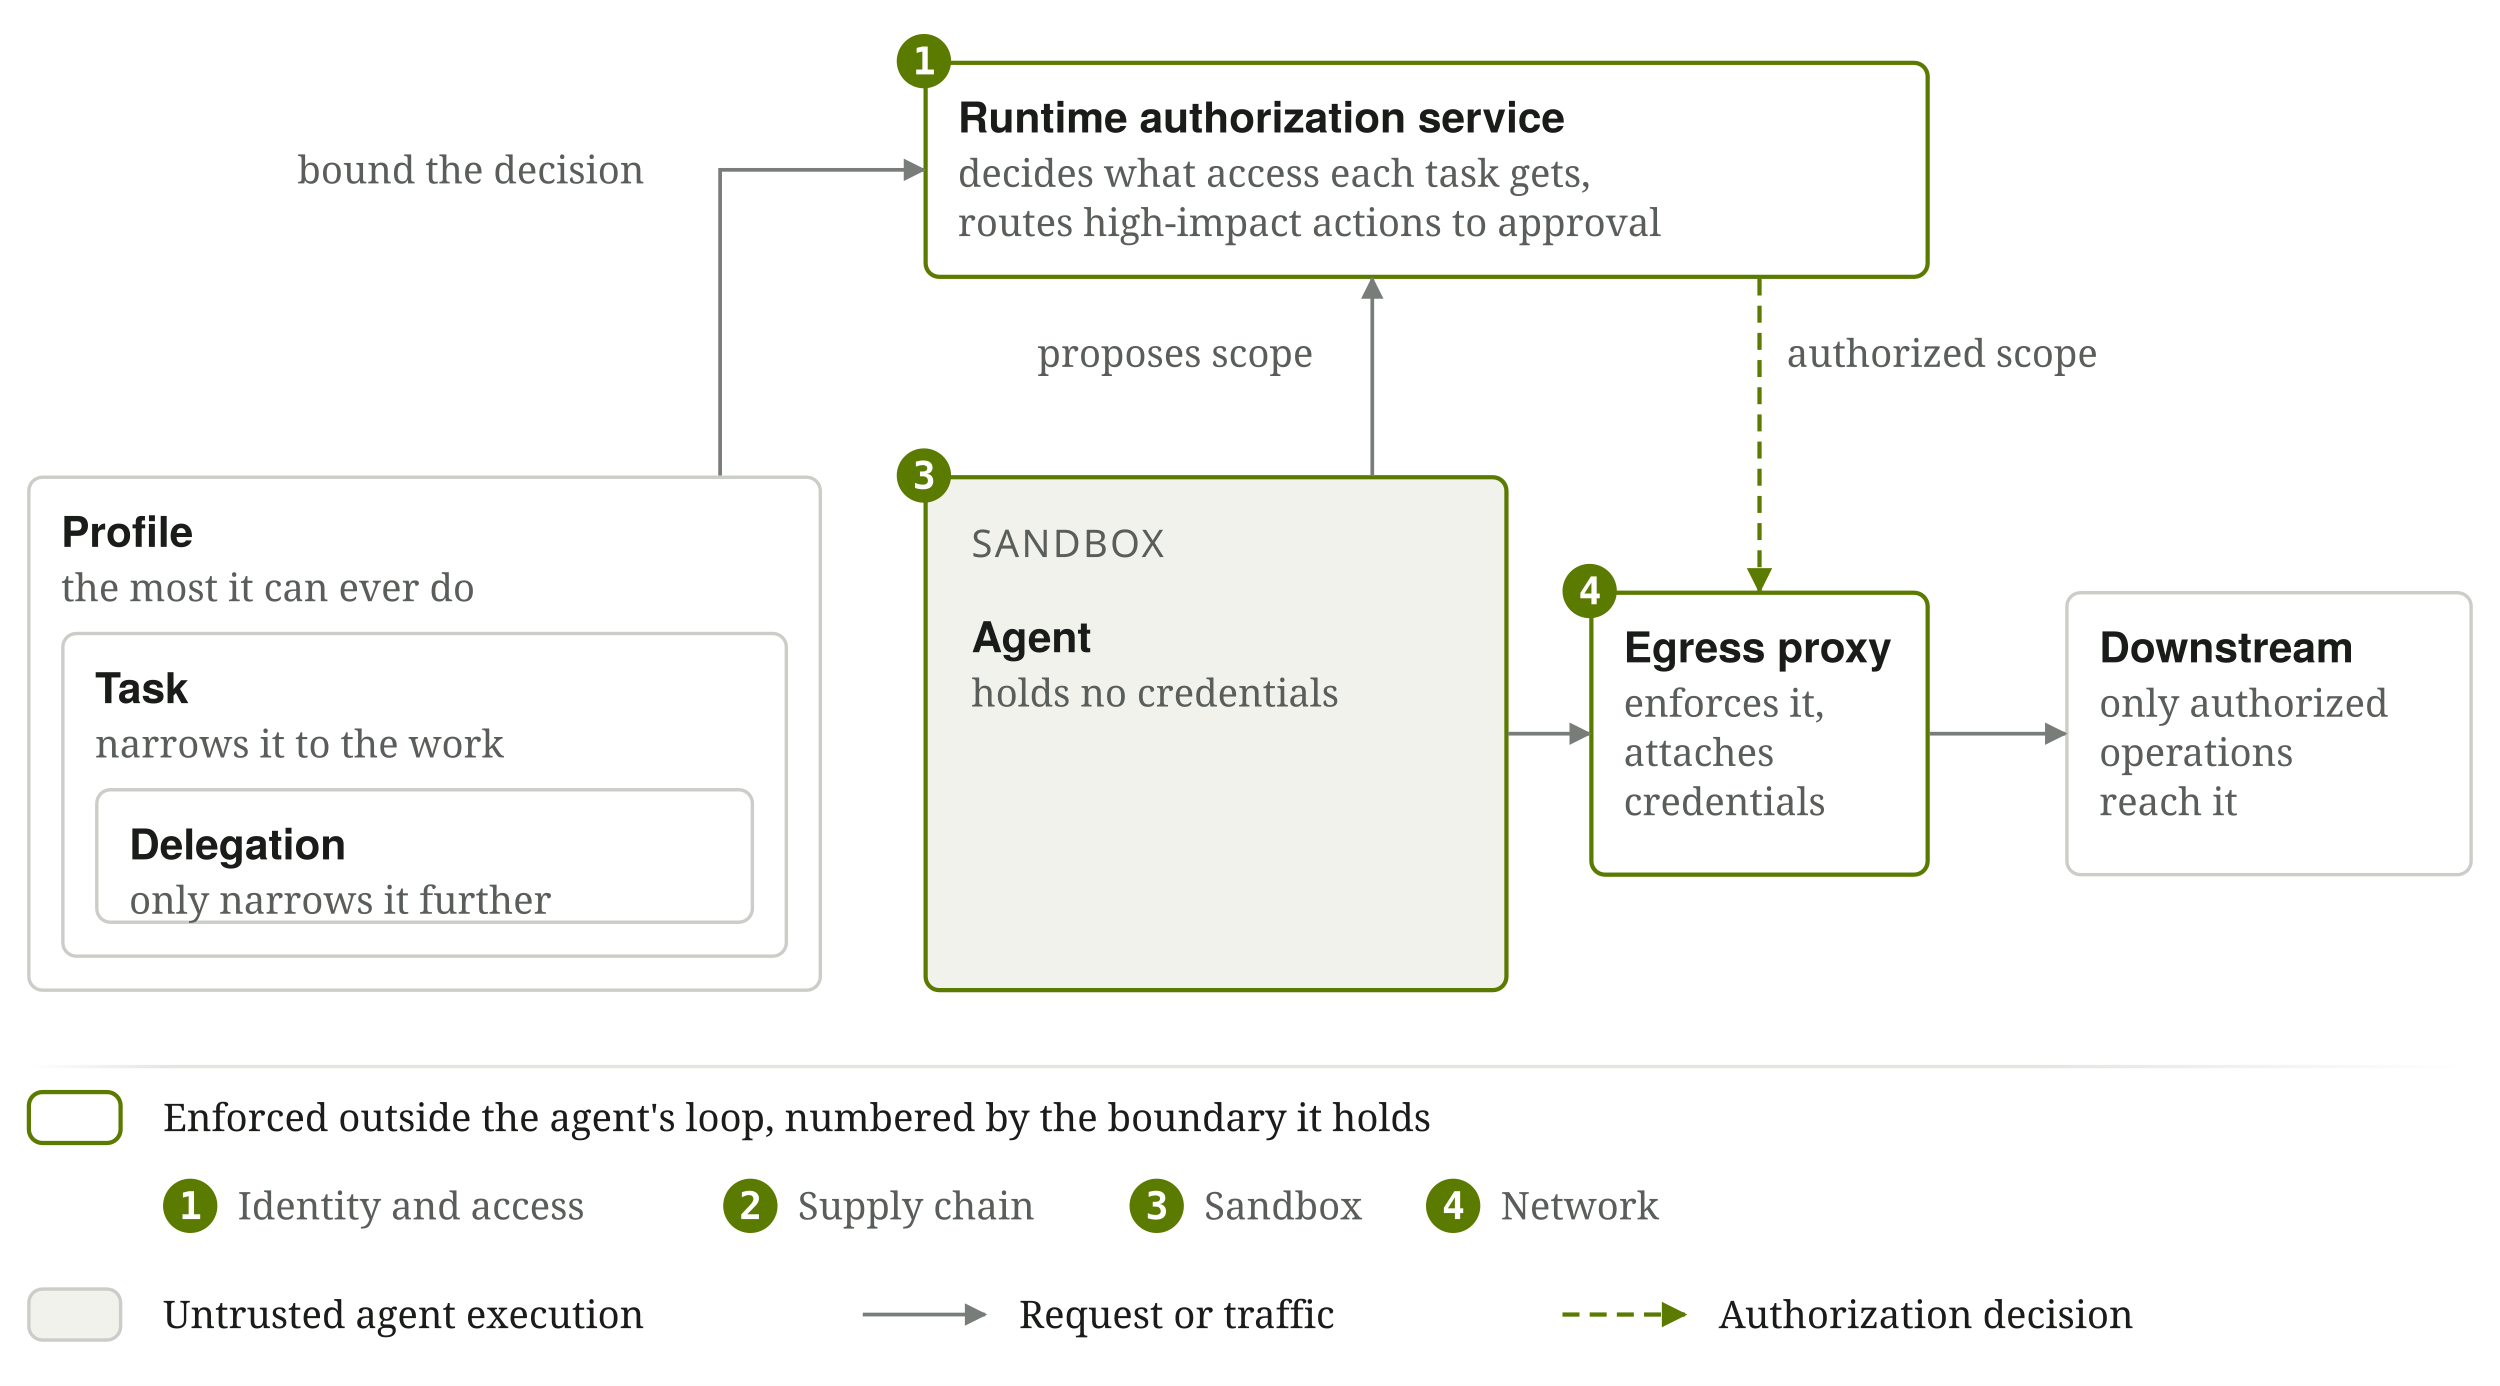
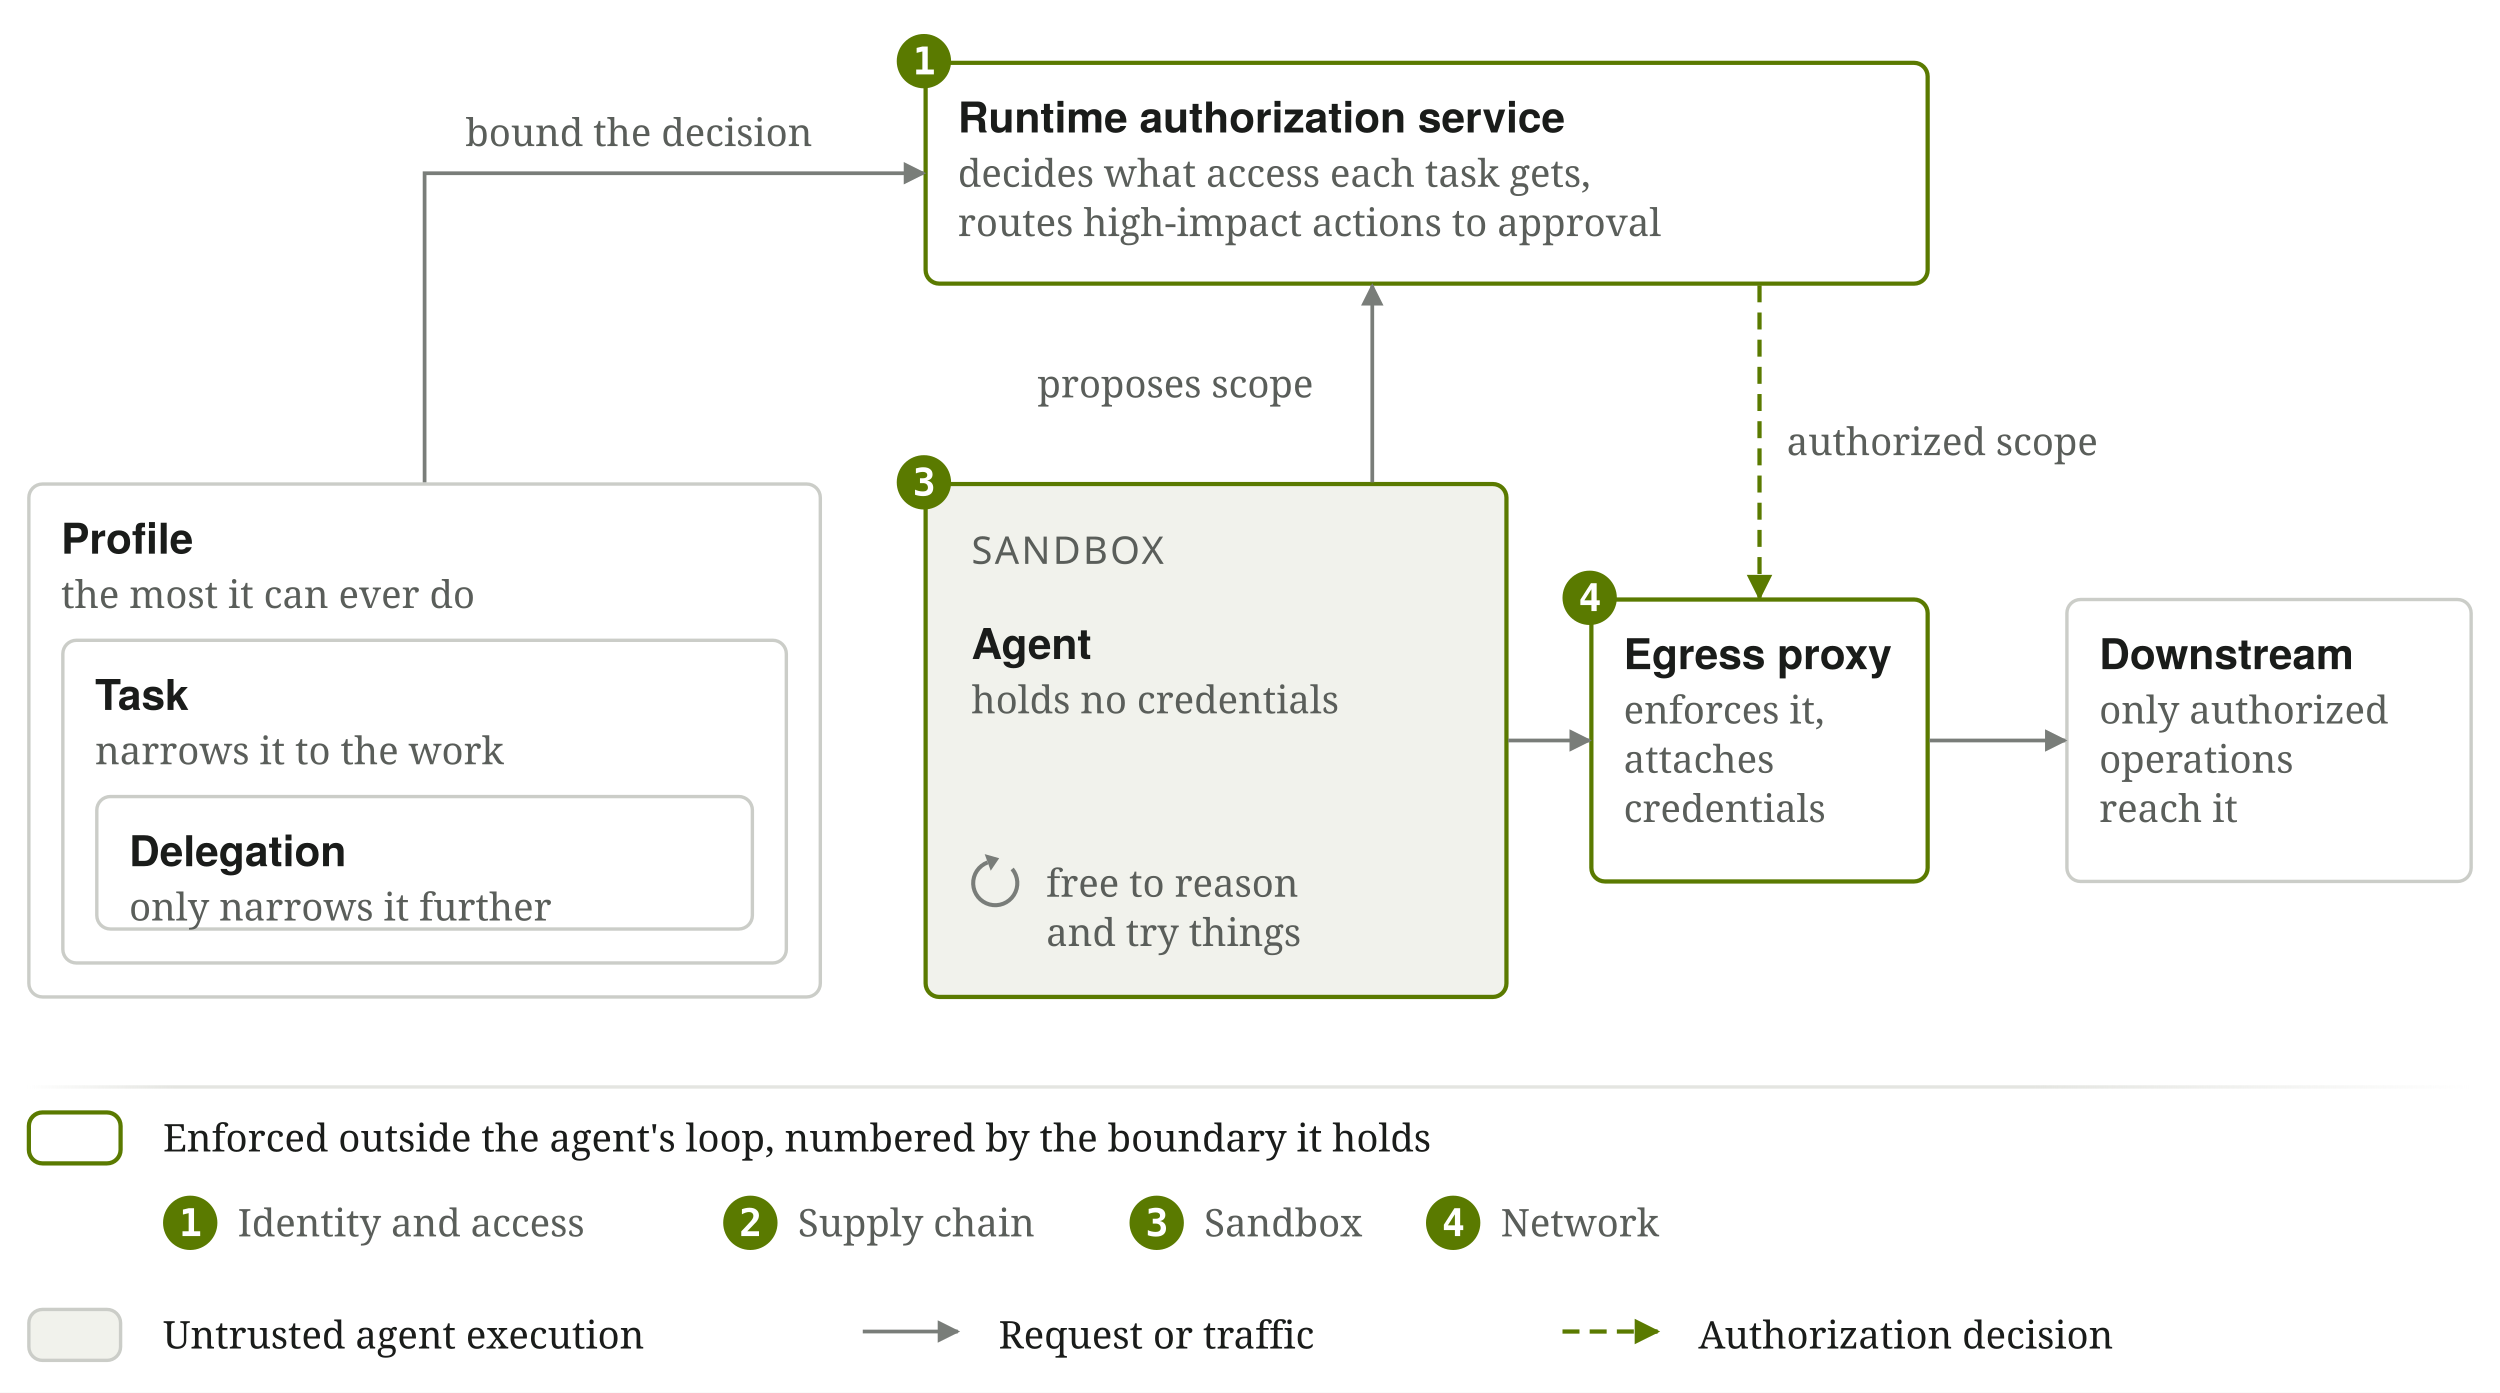
- <svg xmlns="http://www.w3.org/2000/svg" viewBox="0 0 736 408" width="736" height="408" role="img" aria-labelledby="sf2-t sf2-d">
-   <rect width="736" height="408" fill="#FFFFFF" />
+ <svg xmlns="http://www.w3.org/2000/svg" viewBox="0 0 736 410" width="736" height="410" role="img" aria-labelledby="sf2-t sf2-d">
+   <rect width="736" height="410" fill="#FFFFFF" />
  <defs>
    <marker id="sf2-a" viewBox="0 0 10 10" refX="9" refY="5" markerWidth="6" markerHeight="6" orient="auto-start-reverse">
      <path d="M0 0 L10 5 L0 10 z" fill="#797D79" />
    </marker>
    <marker id="sf2-g" viewBox="0 0 10 10" refX="9" refY="5" markerWidth="6" markerHeight="6" orient="auto-start-reverse">
      <path d="M0 0 L10 5 L0 10 z" fill="#5A7A00" />
    </marker>
    <marker id="sf2-s" viewBox="0 0 10 10" refX="9" refY="5" markerWidth="6" markerHeight="6" orient="auto-start-reverse">
      <path d="M0 0 L10 5 L0 10 z" fill="#5A5E5A" />
    </marker>
    <linearGradient id="fadeE4E5E10x720" gradientUnits="userSpaceOnUse" x1="0" y1="0" x2="720" y2="0">
      <stop offset="0" stop-color="#E4E5E1" stop-opacity="0" />
      <stop offset="0.06" stop-color="#E4E5E1" stop-opacity="1" />
      <stop offset="0.82" stop-color="#E4E5E1" stop-opacity="1" />
      <stop offset="1" stop-color="#E4E5E1" stop-opacity="0" />
    </linearGradient>
  </defs>
  <g transform="translate(8 8)">
-     <rect x="264.5" y="10.5" width="295" height="63" rx="4" fill="none" stroke="#5A7A00" stroke-width="1.25" />
+     <rect x="264.5" y="10.5" width="295" height="65" rx="4" fill="none" stroke="#5A7A00" stroke-width="1.25" />
    <circle cx="264" cy="10" r="8" fill="#5A7A00" />
    <text x="260.7" y="13.9" font-family="'IBM Plex Mono',ui-monospace,'SF Mono',Menlo,Consolas,monospace" font-size="11.25" fill="#FFFFFF" font-weight="600">1</text>
    <text x="274" y="31" font-family="Figtree,'Avenir Next','Helvetica Neue',sans-serif" font-size="12.5" fill="#1A1C1A" font-weight="600">Runtime authorization service</text>
    <text x="274" y="47.0" font-family="'IBM Plex Serif',Charter,Georgia,serif" font-size="11.25" fill="#5A5E5A" font-weight="400">decides what access each task gets,</text>
    <text x="274" y="61.5" font-family="'IBM Plex Serif',Charter,Georgia,serif" font-size="11.25" fill="#5A5E5A" font-weight="400">routes high-impact actions to approval</text>
-     <path d="M510 74 L510 166" fill="none" stroke="#5A7A00" stroke-width="1.25" stroke-dasharray="5 3" marker-end="url(#sf2-g)" />
-     <text x="518.0" y="100" font-family="'IBM Plex Serif',Charter,Georgia,serif" font-size="11.25" fill="#5A5E5A" font-weight="400">authorized scope</text>
-     <rect x="0.5" y="132.5" width="233" height="151" rx="4" fill="none" stroke="#CBCDC8" stroke-width="1" />
-     <text x="10" y="153" font-family="Figtree,'Avenir Next','Helvetica Neue',sans-serif" font-size="12.5" fill="#1A1C1A" font-weight="600">Profile</text>
-     <text x="10" y="169" font-family="'IBM Plex Serif',Charter,Georgia,serif" font-size="11.25" fill="#5A5E5A" font-weight="400">the most it can ever do</text>
-     <rect x="10.5" y="178.5" width="213" height="95" rx="4" fill="none" stroke="#CBCDC8" stroke-width="1" />
-     <text x="20" y="199" font-family="Figtree,'Avenir Next','Helvetica Neue',sans-serif" font-size="12.5" fill="#1A1C1A" font-weight="600">Task</text>
-     <text x="20" y="215" font-family="'IBM Plex Serif',Charter,Georgia,serif" font-size="11.25" fill="#5A5E5A" font-weight="400">narrows it to the work</text>
-     <rect x="20.5" y="224.5" width="193" height="39" rx="4" fill="none" stroke="#CBCDC8" stroke-width="1" />
-     <text x="30" y="245" font-family="Figtree,'Avenir Next','Helvetica Neue',sans-serif" font-size="12.5" fill="#1A1C1A" font-weight="600">Delegation</text>
-     <text x="30" y="261" font-family="'IBM Plex Serif',Charter,Georgia,serif" font-size="11.25" fill="#5A5E5A" font-weight="400">only narrows it further</text>
-     <path d="M204 132 L204 42 L264 42" fill="none" stroke="#797D79" stroke-width="1.1" marker-end="url(#sf2-a)" />
-     <text x="79.563" y="46.0" font-family="'IBM Plex Serif',Charter,Georgia,serif" font-size="11.25" fill="#5A5E5A" font-weight="400">bound the decision</text>
-     <rect x="264.5" y="132.5" width="171" height="151" rx="4" fill="#F1F2EC" stroke="#5A7A00" stroke-width="1.25" />
-     <circle cx="264" cy="132" r="8" fill="#5A7A00" />
-     <text x="260.7" y="135.9" font-family="'IBM Plex Mono',ui-monospace,'SF Mono',Menlo,Consolas,monospace" font-size="11.25" fill="#FFFFFF" font-weight="600">3</text>
-     <text x="278" y="156" font-family="'Chakra Petch','Avenir Next',sans-serif" font-size="11.25" fill="#5A5E5A" font-weight="500" letter-spacing="0.06em">SANDBOX</text>
-     <text x="278" y="184" font-family="Figtree,'Avenir Next','Helvetica Neue',sans-serif" font-size="12.5" fill="#1A1C1A" font-weight="600">Agent</text>
-     <text x="278" y="200" font-family="'IBM Plex Serif',Charter,Georgia,serif" font-size="11.25" fill="#5A5E5A" font-weight="400">holds no credentials</text>
-     <path d="M396 132 L396 74" fill="none" stroke="#797D79" stroke-width="1.1" marker-end="url(#sf2-a)" />
-     <text x="297.438" y="100" font-family="'IBM Plex Serif',Charter,Georgia,serif" font-size="11.25" fill="#5A5E5A" font-weight="400">proposes scope</text>
-     <rect x="460.5" y="166.5" width="99" height="83" rx="4" fill="none" stroke="#5A7A00" stroke-width="1.25" />
-     <circle cx="460" cy="166" r="8" fill="#5A7A00" />
-     <text x="456.7" y="169.9" font-family="'IBM Plex Mono',ui-monospace,'SF Mono',Menlo,Consolas,monospace" font-size="11.25" fill="#FFFFFF" font-weight="600">4</text>
-     <text x="470" y="187" font-family="Figtree,'Avenir Next','Helvetica Neue',sans-serif" font-size="12.5" fill="#1A1C1A" font-weight="600">Egress proxy</text>
-     <text x="470" y="203.0" font-family="'IBM Plex Serif',Charter,Georgia,serif" font-size="11.25" fill="#5A5E5A" font-weight="400">enforces it,</text>
-     <text x="470" y="217.5" font-family="'IBM Plex Serif',Charter,Georgia,serif" font-size="11.25" fill="#5A5E5A" font-weight="400">attaches</text>
-     <text x="470" y="232.0" font-family="'IBM Plex Serif',Charter,Georgia,serif" font-size="11.25" fill="#5A5E5A" font-weight="400">credentials</text>
-     <path d="M436 208 L460 208" fill="none" stroke="#797D79" stroke-width="1.1" marker-end="url(#sf2-a)" />
-     <rect x="600.5" y="166.5" width="119" height="83" rx="4" fill="none" stroke="#CBCDC8" stroke-width="1" />
-     <text x="610" y="187" font-family="Figtree,'Avenir Next','Helvetica Neue',sans-serif" font-size="12.5" fill="#1A1C1A" font-weight="600">Downstream</text>
-     <text x="610" y="203.0" font-family="'IBM Plex Serif',Charter,Georgia,serif" font-size="11.25" fill="#5A5E5A" font-weight="400">only authorized</text>
-     <text x="610" y="217.5" font-family="'IBM Plex Serif',Charter,Georgia,serif" font-size="11.25" fill="#5A5E5A" font-weight="400">operations</text>
-     <text x="610" y="232.0" font-family="'IBM Plex Serif',Charter,Georgia,serif" font-size="11.25" fill="#5A5E5A" font-weight="400">reach it</text>
-     <path d="M560 208 L600 208" fill="none" stroke="#797D79" stroke-width="1.1" marker-end="url(#sf2-a)" />
-     <line x1="0" y1="306" x2="720" y2="306" stroke="url(#fadeE4E5E10x720)" stroke-width="1" />
-     <rect x="0.5" y="313.5" width="27" height="15" rx="4" fill="none" stroke="#5A7A00" stroke-width="1.25" />
-     <text x="40" y="325" font-family="'IBM Plex Serif',Charter,Georgia,serif" font-size="11.25" fill="#1A1C1A" font-weight="400">Enforced outside the agent's loop, numbered by the boundary it holds</text>
-     <circle cx="48" cy="347" r="8" fill="#5A7A00" />
-     <text x="44.7" y="350.9" font-family="'IBM Plex Mono',ui-monospace,'SF Mono',Menlo,Consolas,monospace" font-size="11.25" fill="#FFFFFF" font-weight="600">1</text>
-     <text x="62" y="351" font-family="'IBM Plex Serif',Charter,Georgia,serif" font-size="11.25" fill="#5A5E5A" font-weight="400">Identity and access</text>
-     <circle cx="212.906" cy="347" r="8" fill="#5A7A00" />
-     <text x="209.606" y="350.9" font-family="'IBM Plex Mono',ui-monospace,'SF Mono',Menlo,Consolas,monospace" font-size="11.25" fill="#FFFFFF" font-weight="600">2</text>
-     <text x="226.906" y="351" font-family="'IBM Plex Serif',Charter,Georgia,serif" font-size="11.25" fill="#5A5E5A" font-weight="400">Supply chain</text>
-     <circle cx="332.531" cy="347" r="8" fill="#5A7A00" />
-     <text x="329.231" y="350.9" font-family="'IBM Plex Mono',ui-monospace,'SF Mono',Menlo,Consolas,monospace" font-size="11.25" fill="#FFFFFF" font-weight="600">3</text>
-     <text x="346.531" y="351" font-family="'IBM Plex Serif',Charter,Georgia,serif" font-size="11.25" fill="#5A5E5A" font-weight="400">Sandbox</text>
-     <circle cx="419.812" cy="347" r="8" fill="#5A7A00" />
-     <text x="416.512" y="350.9" font-family="'IBM Plex Mono',ui-monospace,'SF Mono',Menlo,Consolas,monospace" font-size="11.25" fill="#FFFFFF" font-weight="600">4</text>
-     <text x="433.812" y="351" font-family="'IBM Plex Serif',Charter,Georgia,serif" font-size="11.25" fill="#5A5E5A" font-weight="400">Network</text>
-     <rect x="0.5" y="371.5" width="27" height="15" rx="4" fill="#F1F2EC" stroke="#CBCDC8" stroke-width="1" />
-     <text x="40" y="383" font-family="'IBM Plex Serif',Charter,Georgia,serif" font-size="11.25" fill="#1A1C1A" font-weight="400">Untrusted agent execution</text>
-     <path d="M246 379 L282 379" fill="none" stroke="#797D79" stroke-width="1.1" marker-end="url(#sf2-a)" />
-     <text x="292" y="383" font-family="'IBM Plex Serif',Charter,Georgia,serif" font-size="11.25" fill="#1A1C1A" font-weight="400">Request or traffic</text>
-     <path d="M452 379 L488 379" fill="none" stroke="#5A7A00" stroke-width="1.25" stroke-dasharray="5 3" marker-end="url(#sf2-g)" />
-     <text x="498" y="383" font-family="'IBM Plex Serif',Charter,Georgia,serif" font-size="11.25" fill="#1A1C1A" font-weight="400">Authorization decision</text>
+     <path d="M510 76 L510 168" fill="none" stroke="#5A7A00" stroke-width="1.25" stroke-dasharray="5 3" marker-end="url(#sf2-g)" />
+     <text x="518.0" y="126.0" font-family="'IBM Plex Serif',Charter,Georgia,serif" font-size="11.25" fill="#5A5E5A" font-weight="400">authorized scope</text>
+     <rect x="0.5" y="134.5" width="233" height="151" rx="4" fill="none" stroke="#CBCDC8" stroke-width="1" />
+     <text x="10" y="155" font-family="Figtree,'Avenir Next','Helvetica Neue',sans-serif" font-size="12.5" fill="#1A1C1A" font-weight="600">Profile</text>
+     <text x="10" y="171" font-family="'IBM Plex Serif',Charter,Georgia,serif" font-size="11.25" fill="#5A5E5A" font-weight="400">the most it can ever do</text>
+     <rect x="10.5" y="180.5" width="213" height="95" rx="4" fill="none" stroke="#CBCDC8" stroke-width="1" />
+     <text x="20" y="201" font-family="Figtree,'Avenir Next','Helvetica Neue',sans-serif" font-size="12.5" fill="#1A1C1A" font-weight="600">Task</text>
+     <text x="20" y="217" font-family="'IBM Plex Serif',Charter,Georgia,serif" font-size="11.25" fill="#5A5E5A" font-weight="400">narrows it to the work</text>
+     <rect x="20.5" y="226.5" width="193" height="39" rx="4" fill="none" stroke="#CBCDC8" stroke-width="1" />
+     <text x="30" y="247" font-family="Figtree,'Avenir Next','Helvetica Neue',sans-serif" font-size="12.5" fill="#1A1C1A" font-weight="600">Delegation</text>
+     <text x="30" y="263" font-family="'IBM Plex Serif',Charter,Georgia,serif" font-size="11.25" fill="#5A5E5A" font-weight="400">only narrows it further</text>
+     <path d="M117 134 L117 43 L264 43" fill="none" stroke="#797D79" stroke-width="1.1" marker-end="url(#sf2-a)" />
+     <text x="129.0" y="35.0" font-family="'IBM Plex Serif',Charter,Georgia,serif" font-size="11.25" fill="#5A5E5A" font-weight="400">bound the decision</text>
+     <rect x="264.5" y="134.5" width="171" height="151" rx="4" fill="#F1F2EC" stroke="#5A7A00" stroke-width="1.25" />
+     <circle cx="264" cy="134" r="8" fill="#5A7A00" />
+     <text x="260.7" y="137.9" font-family="'IBM Plex Mono',ui-monospace,'SF Mono',Menlo,Consolas,monospace" font-size="11.25" fill="#FFFFFF" font-weight="600">3</text>
+     <text x="278" y="158" font-family="'Chakra Petch','Avenir Next',sans-serif" font-size="11.25" fill="#5A5E5A" font-weight="500" letter-spacing="0.06em">SANDBOX</text>
+     <text x="278" y="186" font-family="Figtree,'Avenir Next','Helvetica Neue',sans-serif" font-size="12.5" fill="#1A1C1A" font-weight="600">Agent</text>
+     <text x="278" y="202" font-family="'IBM Plex Serif',Charter,Georgia,serif" font-size="11.25" fill="#5A5E5A" font-weight="400">holds no credentials</text>
+     <path d="M289.98 247.82 A6.5 6.5 0 1 1 282.78 245.89" fill="none" stroke="#797D79" stroke-width="1.2" />
+     <path d="M286.16 244.66 L283.67 248.34 L281.89 243.45 z" fill="#797D79" />
+     <text x="300" y="256" font-family="'IBM Plex Serif',Charter,Georgia,serif" font-size="11.25" fill="#5A5E5A" font-weight="400">free to reason</text>
+     <text x="300" y="270.5" font-family="'IBM Plex Serif',Charter,Georgia,serif" font-size="11.25" fill="#5A5E5A" font-weight="400">and try things</text>
+     <path d="M396 134 L396 76" fill="none" stroke="#797D79" stroke-width="1.1" marker-end="url(#sf2-a)" />
+     <text x="297.438" y="109.0" font-family="'IBM Plex Serif',Charter,Georgia,serif" font-size="11.25" fill="#5A5E5A" font-weight="400">proposes scope</text>
+     <rect x="460.5" y="168.5" width="99" height="83" rx="4" fill="none" stroke="#5A7A00" stroke-width="1.25" />
+     <circle cx="460" cy="168" r="8" fill="#5A7A00" />
+     <text x="456.7" y="171.9" font-family="'IBM Plex Mono',ui-monospace,'SF Mono',Menlo,Consolas,monospace" font-size="11.25" fill="#FFFFFF" font-weight="600">4</text>
+     <text x="470" y="189" font-family="Figtree,'Avenir Next','Helvetica Neue',sans-serif" font-size="12.5" fill="#1A1C1A" font-weight="600">Egress proxy</text>
+     <text x="470" y="205.0" font-family="'IBM Plex Serif',Charter,Georgia,serif" font-size="11.25" fill="#5A5E5A" font-weight="400">enforces it,</text>
+     <text x="470" y="219.5" font-family="'IBM Plex Serif',Charter,Georgia,serif" font-size="11.25" fill="#5A5E5A" font-weight="400">attaches</text>
+     <text x="470" y="234.0" font-family="'IBM Plex Serif',Charter,Georgia,serif" font-size="11.25" fill="#5A5E5A" font-weight="400">credentials</text>
+     <path d="M436 210 L460 210" fill="none" stroke="#797D79" stroke-width="1.1" marker-end="url(#sf2-a)" />
+     <rect x="600.5" y="168.5" width="119" height="83" rx="4" fill="none" stroke="#CBCDC8" stroke-width="1" />
+     <text x="610" y="189" font-family="Figtree,'Avenir Next','Helvetica Neue',sans-serif" font-size="12.5" fill="#1A1C1A" font-weight="600">Downstream</text>
+     <text x="610" y="205.0" font-family="'IBM Plex Serif',Charter,Georgia,serif" font-size="11.25" fill="#5A5E5A" font-weight="400">only authorized</text>
+     <text x="610" y="219.5" font-family="'IBM Plex Serif',Charter,Georgia,serif" font-size="11.25" fill="#5A5E5A" font-weight="400">operations</text>
+     <text x="610" y="234.0" font-family="'IBM Plex Serif',Charter,Georgia,serif" font-size="11.25" fill="#5A5E5A" font-weight="400">reach it</text>
+     <path d="M560 210 L600 210" fill="none" stroke="#797D79" stroke-width="1.1" marker-end="url(#sf2-a)" />
+     <line x1="0" y1="312" x2="720" y2="312" stroke="url(#fadeE4E5E10x720)" stroke-width="1" />
+     <rect x="0.5" y="319.5" width="27" height="15" rx="4" fill="none" stroke="#5A7A00" stroke-width="1.25" />
+     <text x="40" y="331" font-family="'IBM Plex Serif',Charter,Georgia,serif" font-size="11.25" fill="#1A1C1A" font-weight="400">Enforced outside the agent's loop, numbered by the boundary it holds</text>
+     <circle cx="48" cy="352" r="8" fill="#5A7A00" />
+     <text x="44.7" y="355.9" font-family="'IBM Plex Mono',ui-monospace,'SF Mono',Menlo,Consolas,monospace" font-size="11.25" fill="#FFFFFF" font-weight="600">1</text>
+     <text x="62" y="356" font-family="'IBM Plex Serif',Charter,Georgia,serif" font-size="11.25" fill="#5A5E5A" font-weight="400">Identity and access</text>
+     <circle cx="212.906" cy="352" r="8" fill="#5A7A00" />
+     <text x="209.606" y="355.9" font-family="'IBM Plex Mono',ui-monospace,'SF Mono',Menlo,Consolas,monospace" font-size="11.25" fill="#FFFFFF" font-weight="600">2</text>
+     <text x="226.906" y="356" font-family="'IBM Plex Serif',Charter,Georgia,serif" font-size="11.25" fill="#5A5E5A" font-weight="400">Supply chain</text>
+     <circle cx="332.531" cy="352" r="8" fill="#5A7A00" />
+     <text x="329.231" y="355.9" font-family="'IBM Plex Mono',ui-monospace,'SF Mono',Menlo,Consolas,monospace" font-size="11.25" fill="#FFFFFF" font-weight="600">3</text>
+     <text x="346.531" y="356" font-family="'IBM Plex Serif',Charter,Georgia,serif" font-size="11.25" fill="#5A5E5A" font-weight="400">Sandbox</text>
+     <circle cx="419.812" cy="352" r="8" fill="#5A7A00" />
+     <text x="416.512" y="355.9" font-family="'IBM Plex Mono',ui-monospace,'SF Mono',Menlo,Consolas,monospace" font-size="11.25" fill="#FFFFFF" font-weight="600">4</text>
+     <text x="433.812" y="356" font-family="'IBM Plex Serif',Charter,Georgia,serif" font-size="11.25" fill="#5A5E5A" font-weight="400">Network</text>
+     <rect x="0.5" y="377.5" width="27" height="15" rx="4" fill="#F1F2EC" stroke="#CBCDC8" stroke-width="1" />
+     <text x="40" y="389" font-family="'IBM Plex Serif',Charter,Georgia,serif" font-size="11.25" fill="#1A1C1A" font-weight="400">Untrusted agent execution</text>
+     <path d="M246 384 L274 384" fill="none" stroke="#797D79" stroke-width="1.1" marker-end="url(#sf2-a)" />
+     <text x="286" y="389" font-family="'IBM Plex Serif',Charter,Georgia,serif" font-size="11.25" fill="#1A1C1A" font-weight="400">Request or traffic</text>
+     <path d="M452 384 L480 384" fill="none" stroke="#5A7A00" stroke-width="1.25" stroke-dasharray="5 3" marker-end="url(#sf2-g)" />
+     <text x="492" y="389" font-family="'IBM Plex Serif',Charter,Georgia,serif" font-size="11.25" fill="#1A1C1A" font-weight="400">Authorization decision</text>
  </g>
</svg>
